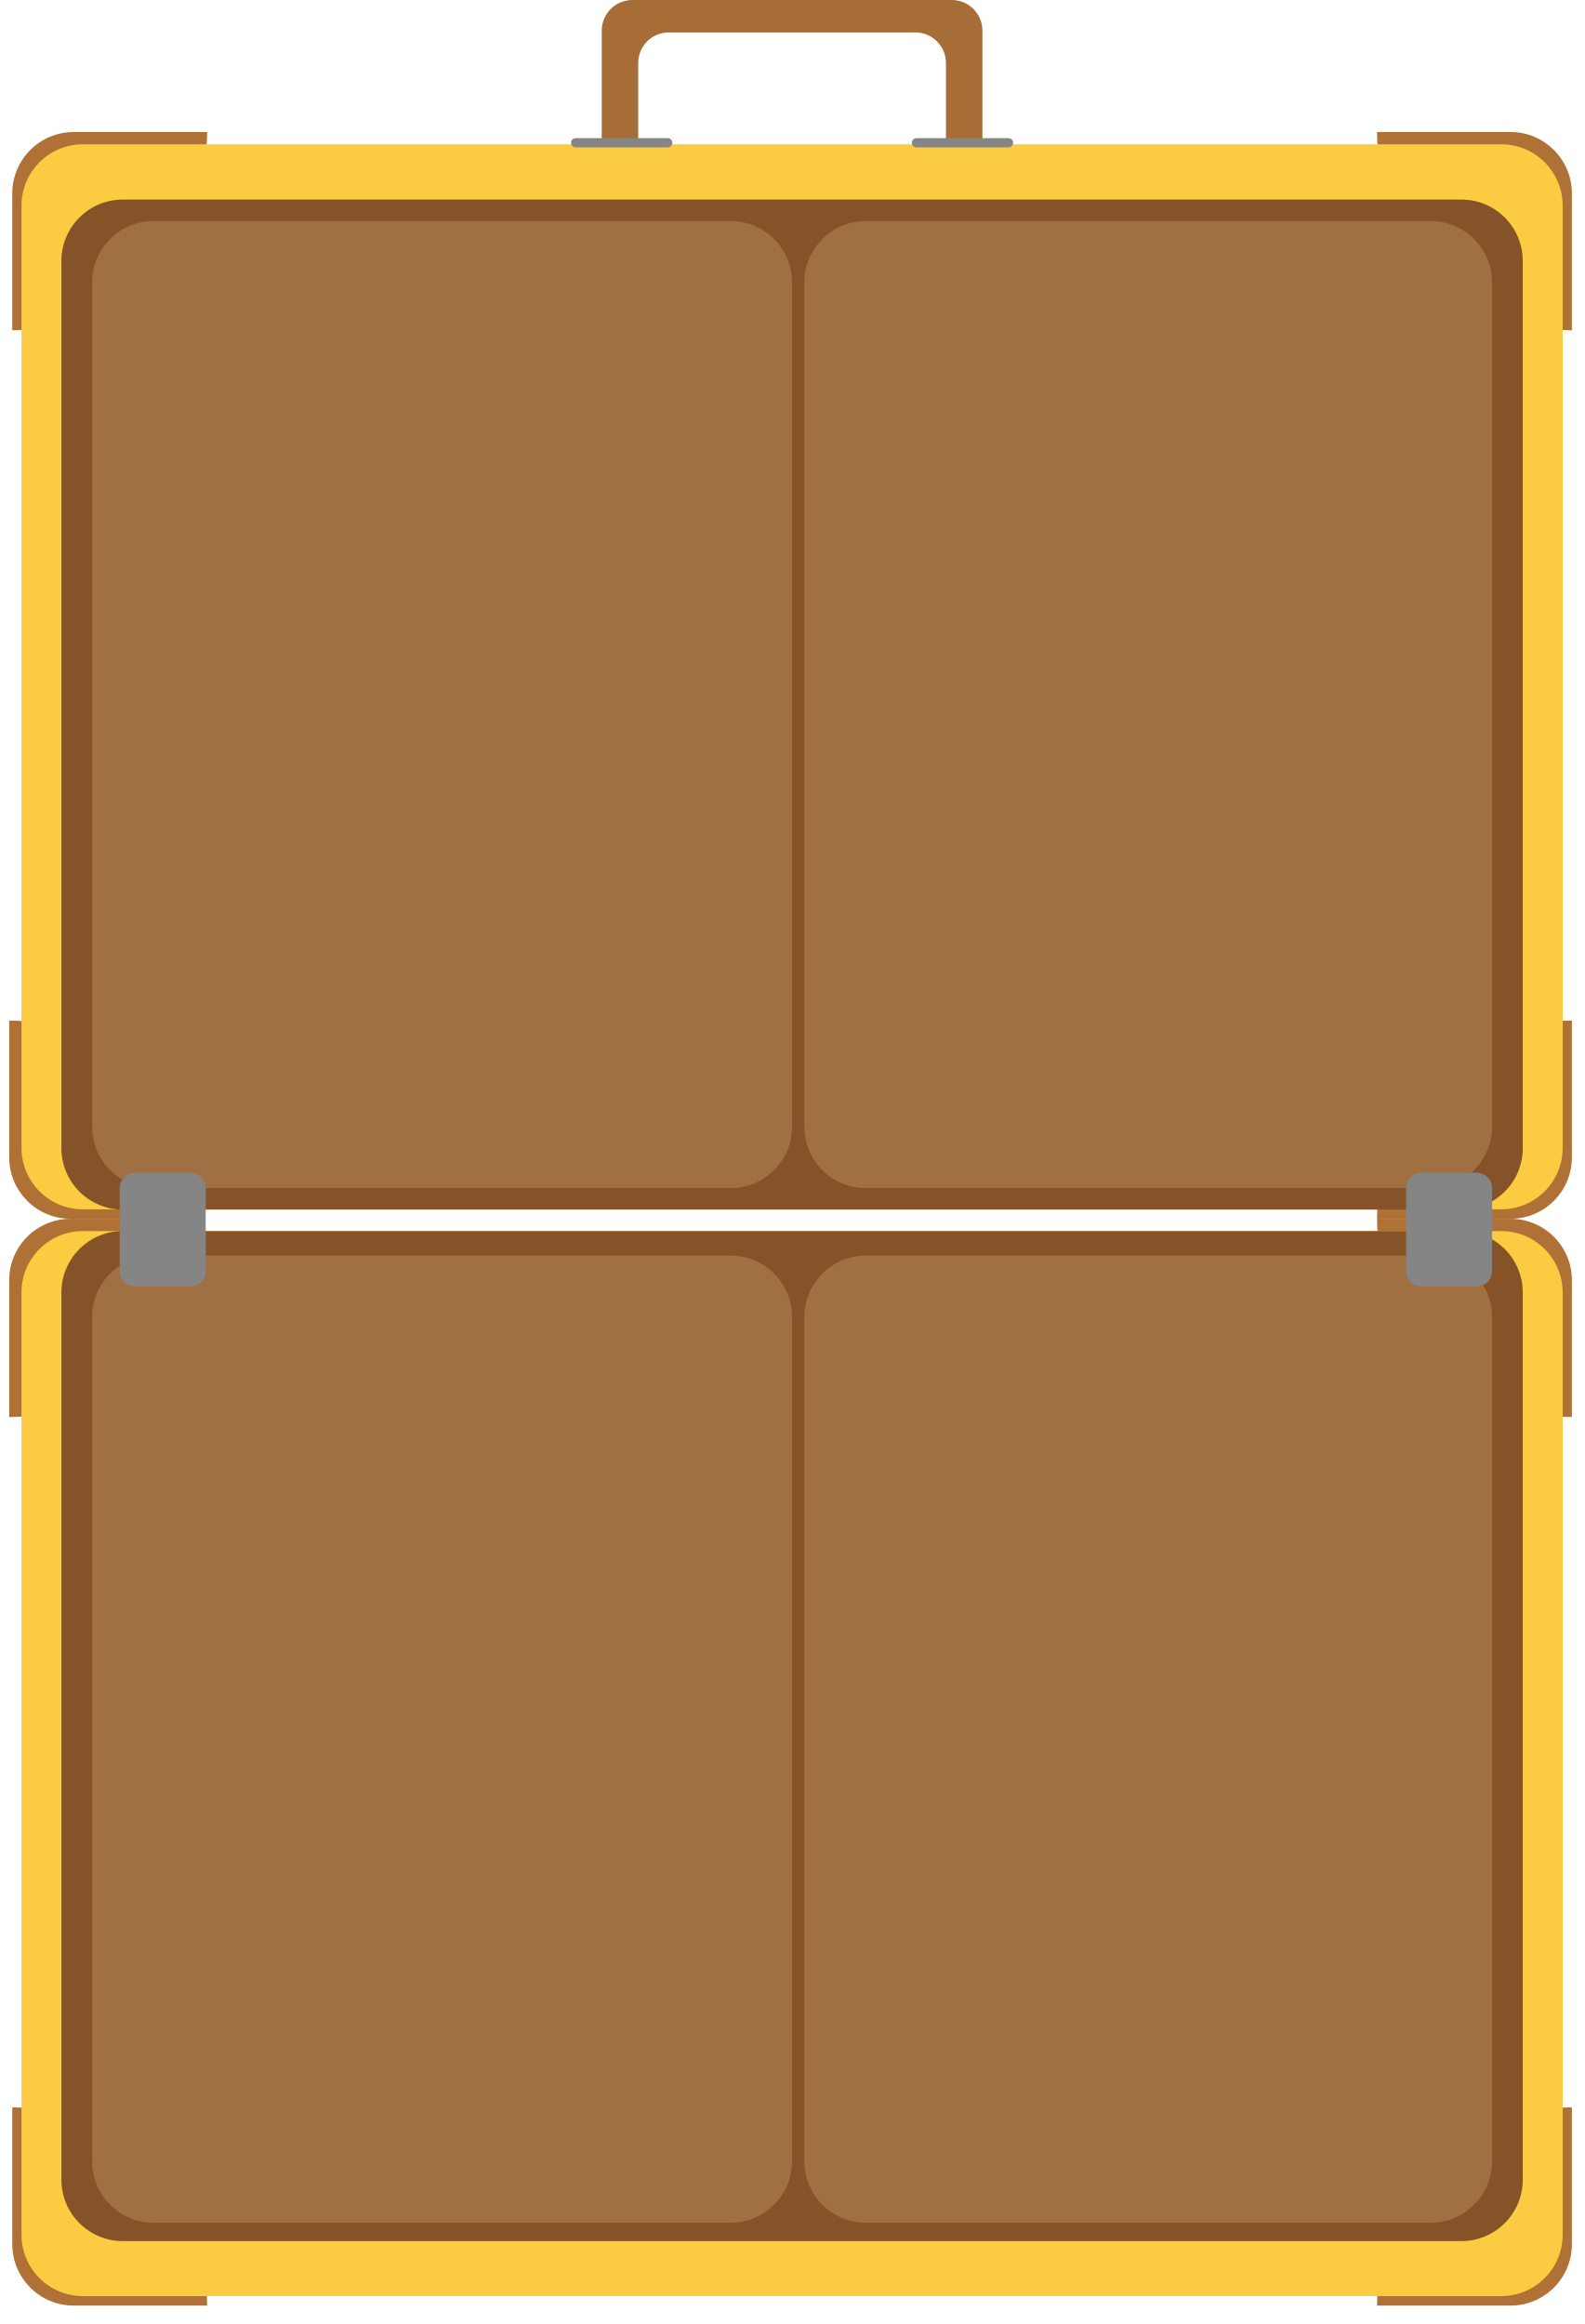
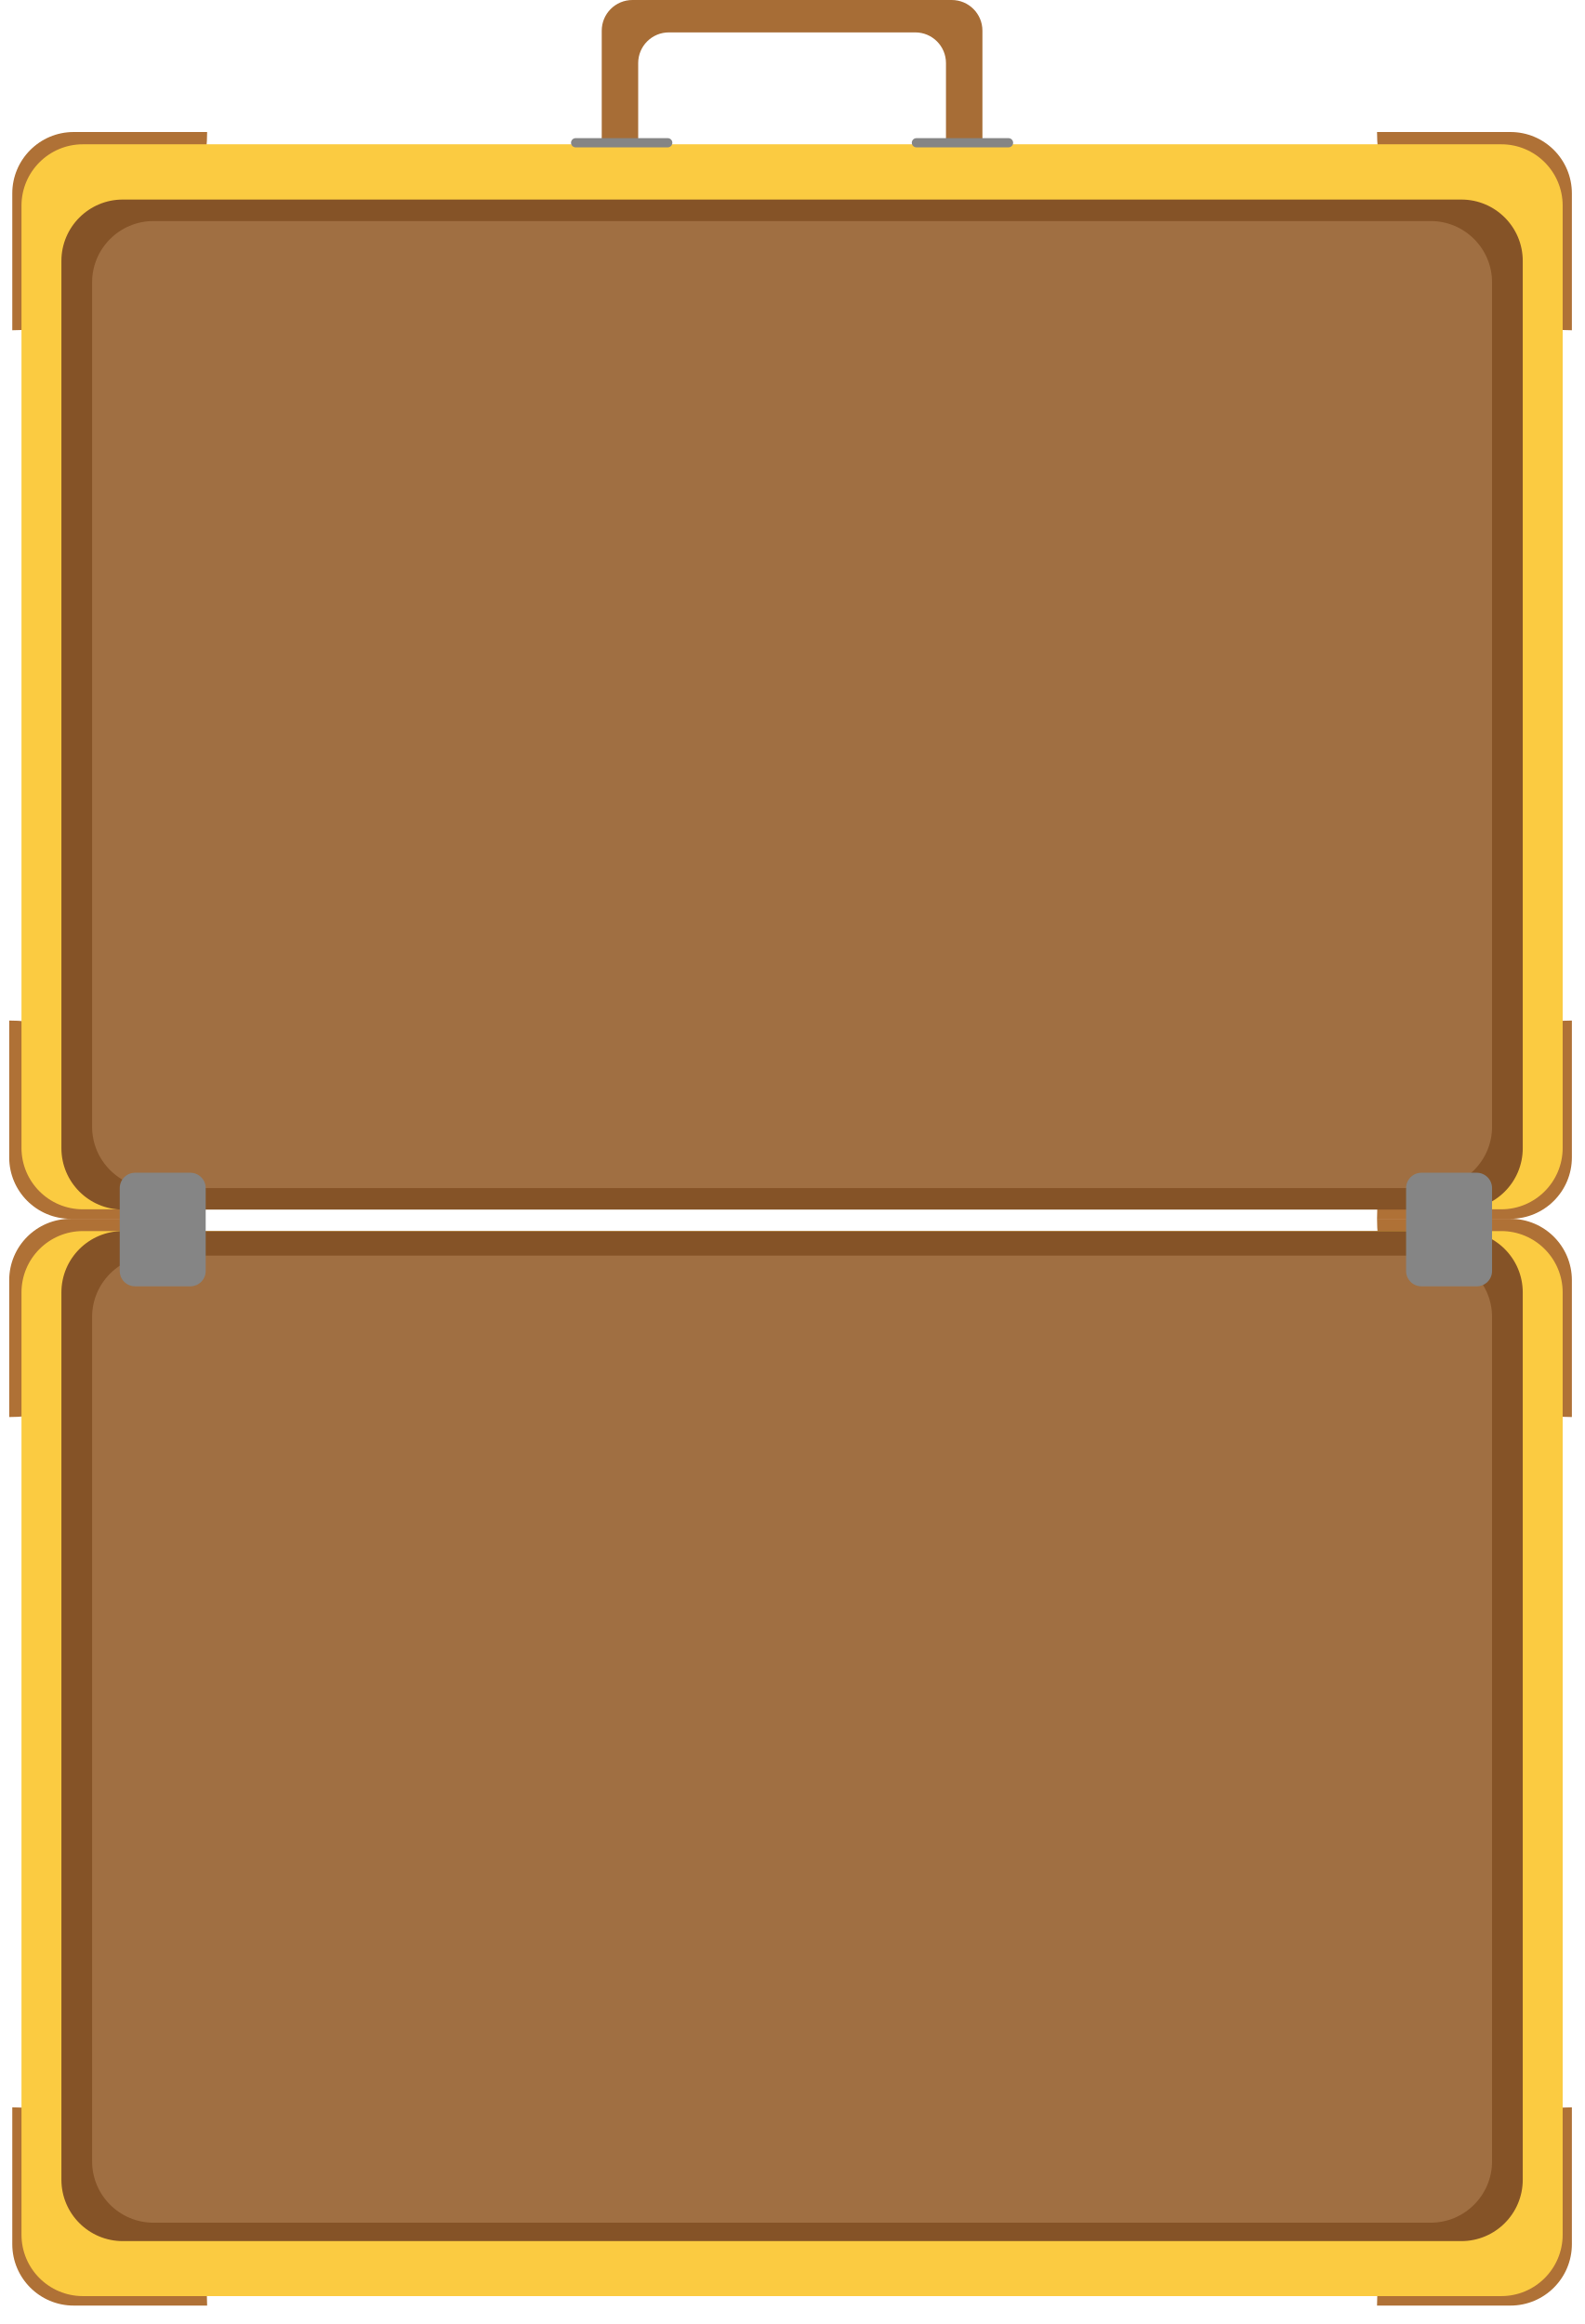
<svg xmlns="http://www.w3.org/2000/svg" width="516" height="757" viewBox="0 0 516 757" fill="none">
  <g id="openBag">
    <g id="Mask Group">
      <mask id="mask0" mask-type="alpha" maskUnits="userSpaceOnUse" x="4" y="43" width="512" height="360">
        <rect id="Rectangle 14" x="4" y="43" width="512" height="360" rx="20" fill="#C4C4C4" />
      </mask>
      <g mask="url(#mask0)">
        <ellipse id="Ellipse 9" cx="3.479" cy="42.471" rx="64" ry="65.118" fill="#AF7136" />
      </g>
    </g>
    <g id="Mask Group_2">
      <mask id="mask1" mask-type="alpha" maskUnits="userSpaceOnUse" x="0" y="43" width="512" height="360">
        <rect id="Rectangle 14_2" width="512" height="360" rx="20" transform="matrix(-1 0 0 1 512 43)" fill="#C4C4C4" />
      </mask>
      <g mask="url(#mask1)">
        <ellipse id="Ellipse 9_2" rx="64" ry="65.118" transform="matrix(-1 0 0 1 512.521 42.4706)" fill="#AF7136" />
      </g>
    </g>
    <g id="Mask Group_3">
      <mask id="mask2" mask-type="alpha" maskUnits="userSpaceOnUse" x="0" y="37" width="512" height="360">
        <rect id="Rectangle 14_3" x="512" y="397" width="512" height="360" rx="20" transform="rotate(-180 512 397)" fill="#C4C4C4" />
      </mask>
      <g mask="url(#mask2)">
        <ellipse id="Ellipse 9_3" cx="512.521" cy="397.529" rx="64" ry="65.118" transform="rotate(-180 512.521 397.529)" fill="#AF7136" />
      </g>
    </g>
    <g id="Mask Group_4">
      <mask id="mask3" mask-type="alpha" maskUnits="userSpaceOnUse" x="3" y="37" width="512" height="360">
        <rect id="Rectangle 14_4" width="512" height="360" rx="20" transform="matrix(1 0 0 -1 3 397)" fill="#C4C4C4" />
      </mask>
      <g mask="url(#mask3)">
        <ellipse id="Ellipse 9_4" rx="64" ry="65.118" transform="matrix(1 0 0 -1 2.47949 397.529)" fill="#AF7136" />
      </g>
    </g>
    <rect id="Rectangle 13" x="7" y="47" width="502" height="346.911" rx="20" fill="#FBCB41" />
    <g id="Mask Group_5">
      <mask id="mask4" mask-type="alpha" maskUnits="userSpaceOnUse" x="4" y="391" width="512" height="360">
        <rect id="Rectangle 14_5" width="512" height="360" rx="20" transform="matrix(1 0 0 -1 4 751)" fill="#C4C4C4" />
      </mask>
      <g mask="url(#mask4)">
        <ellipse id="Ellipse 9_5" rx="64" ry="65.118" transform="matrix(1 0 0 -1 3.47949 751.529)" fill="#AF7136" />
      </g>
    </g>
    <g id="Mask Group_6">
      <mask id="mask5" mask-type="alpha" maskUnits="userSpaceOnUse" x="0" y="391" width="512" height="360">
        <rect id="Rectangle 14_6" x="512" y="751" width="512" height="360" rx="20" transform="rotate(-180 512 751)" fill="#C4C4C4" />
      </mask>
      <g mask="url(#mask5)">
        <ellipse id="Ellipse 9_6" cx="512.521" cy="751.529" rx="64" ry="65.118" transform="rotate(-180 512.521 751.529)" fill="#AF7136" />
      </g>
    </g>
    <g id="Mask Group_7">
      <mask id="mask6" mask-type="alpha" maskUnits="userSpaceOnUse" x="0" y="397" width="512" height="360">
        <rect id="Rectangle 14_7" width="512" height="360" rx="20" transform="matrix(-1 0 0 1 512 397)" fill="#C4C4C4" />
      </mask>
      <g mask="url(#mask6)">
        <ellipse id="Ellipse 9_7" rx="64" ry="65.118" transform="matrix(-1 0 0 1 512.521 396.471)" fill="#AF7136" />
      </g>
    </g>
    <g id="Mask Group_8">
      <mask id="mask7" mask-type="alpha" maskUnits="userSpaceOnUse" x="3" y="397" width="512" height="360">
        <rect id="Rectangle 14_8" x="3" y="397" width="512" height="360" rx="20" fill="#C4C4C4" />
      </mask>
      <g mask="url(#mask7)">
        <ellipse id="Ellipse 9_8" cx="2.479" cy="396.471" rx="64" ry="65.118" fill="#AF7136" />
      </g>
    </g>
    <rect id="Rectangle 20" x="7" y="401" width="502" height="346.911" rx="20" fill="#FBCB41" />
    <rect id="Rectangle 14_9" x="20" y="65" width="476" height="329" rx="20" fill="#855327" />
    <rect id="Rectangle 26" x="20" y="401" width="476" height="329" rx="20" fill="#855327" />
-     <rect id="topLeft" x="262" y="72" width="224" height="315" rx="20" fill="#A06F42" />
-     <rect id="bottomLeft" x="262" y="409" width="224" height="315" rx="20" fill="#A06F42" />
-     <rect id="topRight" x="30" y="72" width="228" height="315" rx="20" fill="#A06F42" />
-     <rect id="bottomRight" x="30" y="409" width="228" height="315" rx="20" fill="#A06F42" />
+     <rect id="topLeft" x="30" y="72" width="456" height="315" rx="20" fill="#A06F42" />
+     <rect id="bottomLeft" x="30" y="409" width="456" height="315" rx="20" fill="#A06F42" />
    <path id="Subtract" fill-rule="evenodd" clip-rule="evenodd" d="M206 0C200.477 0 196 4.477 196 10V46.83H207.872V20.553C207.872 15.03 212.35 10.553 217.872 10.553H298.128C303.651 10.553 308.128 15.03 308.128 20.553V46.83H320V10C320 4.477 315.523 0 310 0H206Z" fill="#A76D36" />
    <rect id="Rectangle 15" x="186" y="45" width="33" height="3" rx="1.5" fill="#858585" />
    <rect id="Rectangle 19" x="297" y="45" width="33" height="3" rx="1.5" fill="#858585" />
    <rect id="Rectangle 22" x="39" y="382" width="28" height="37" rx="5" fill="#858585" />
    <rect id="Rectangle 23" x="458" y="382" width="28" height="37" rx="5" fill="#858585" />
  </g>
</svg>
